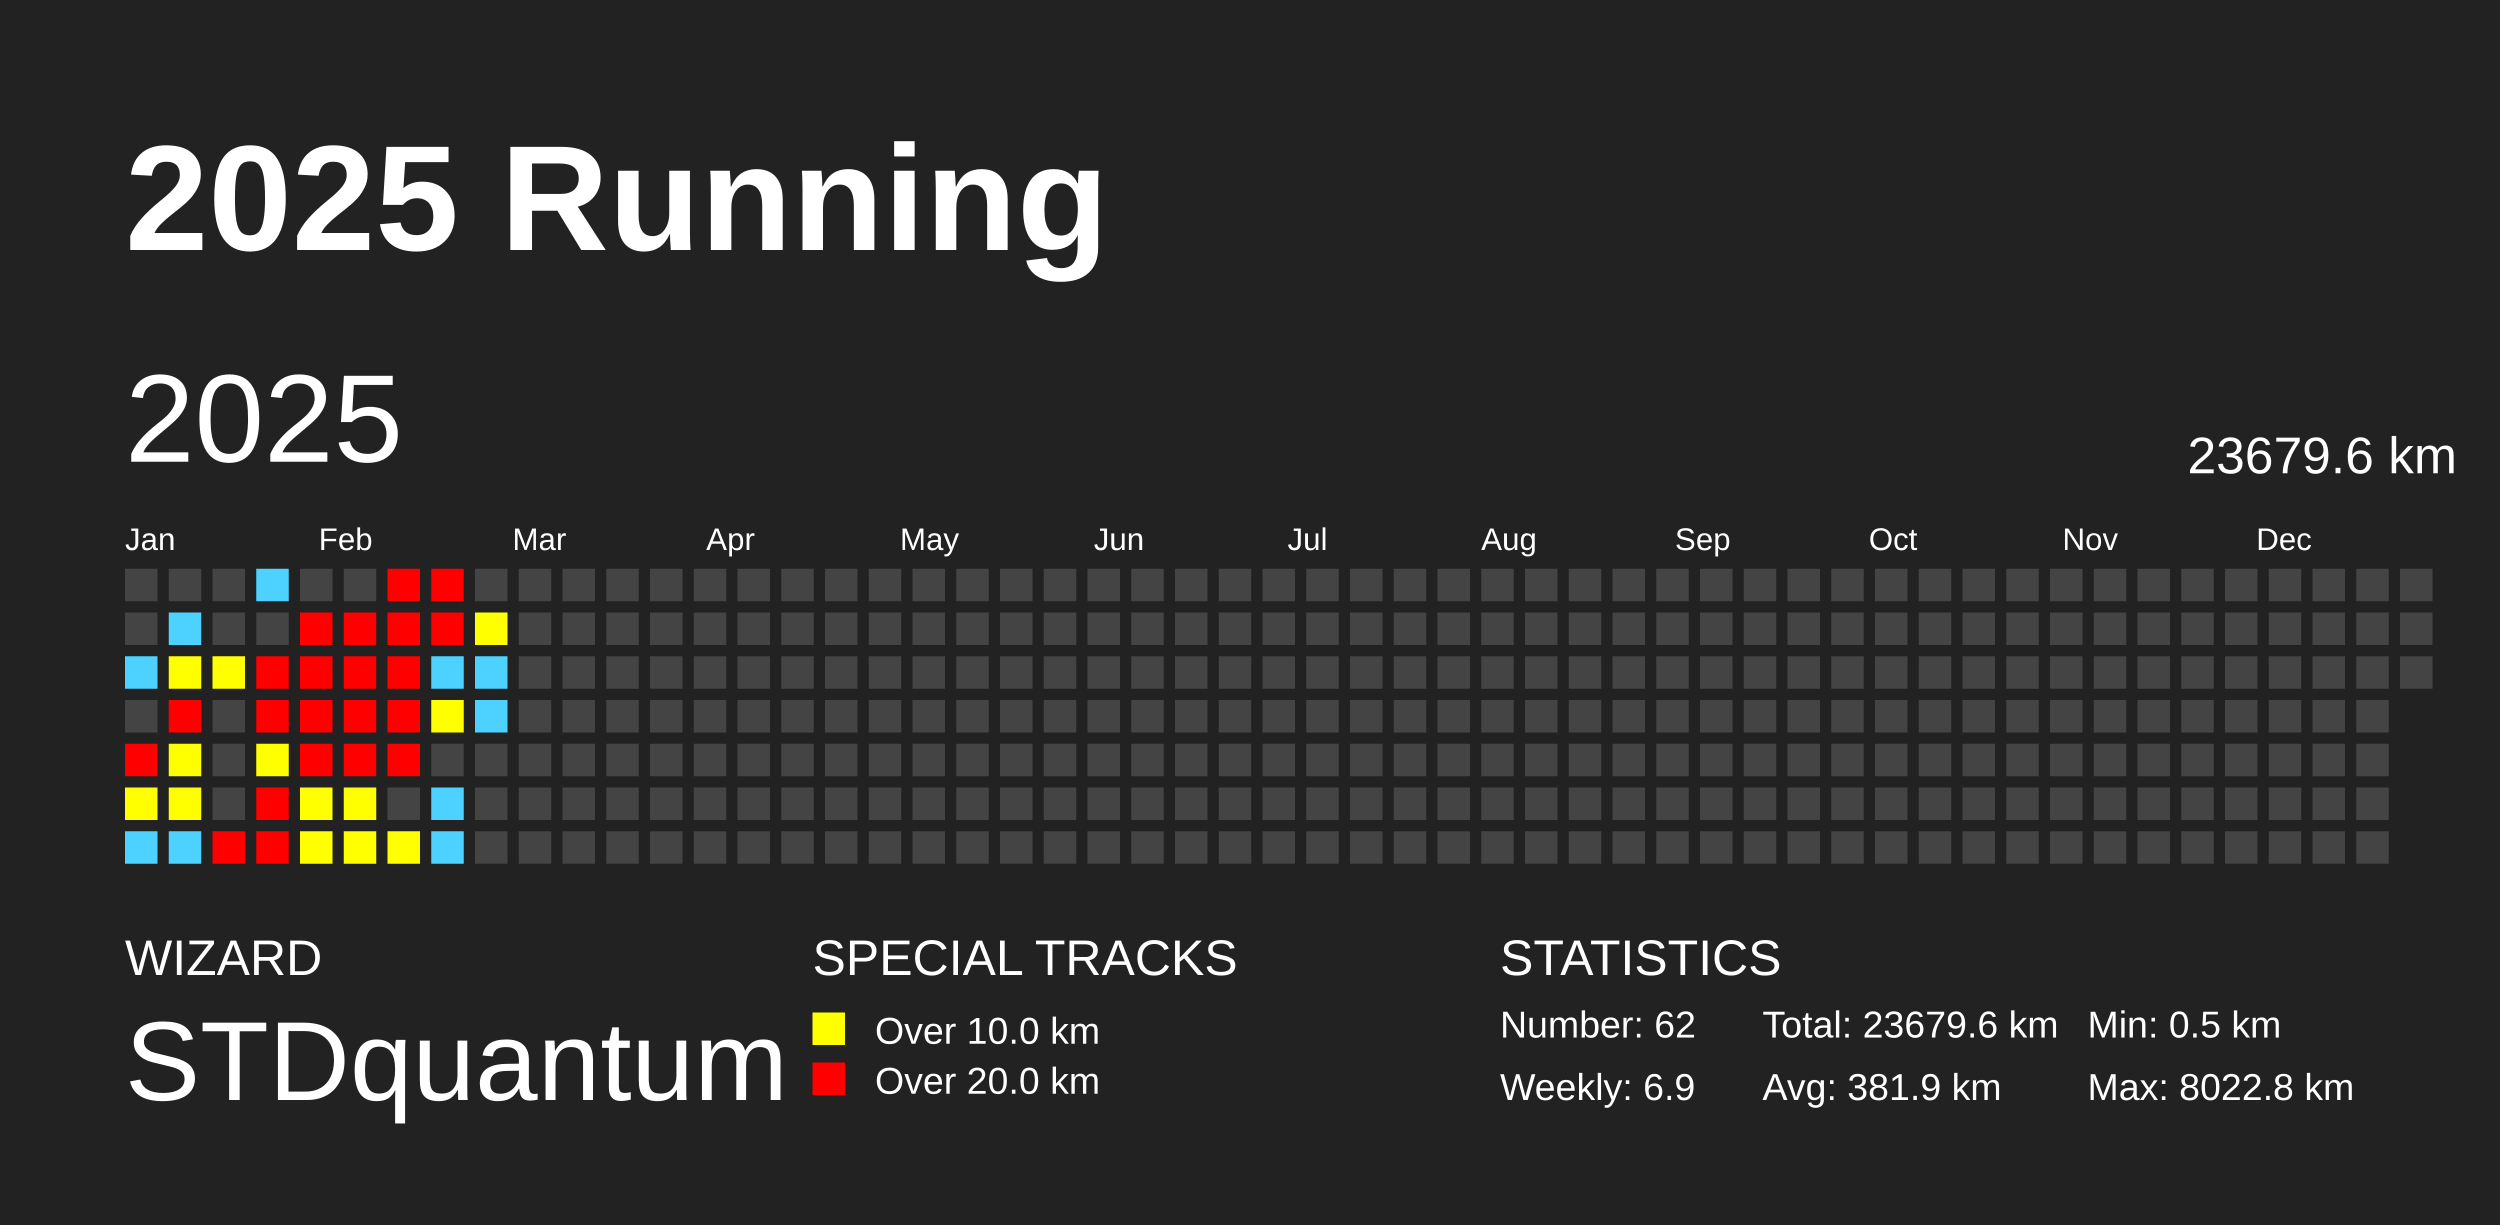
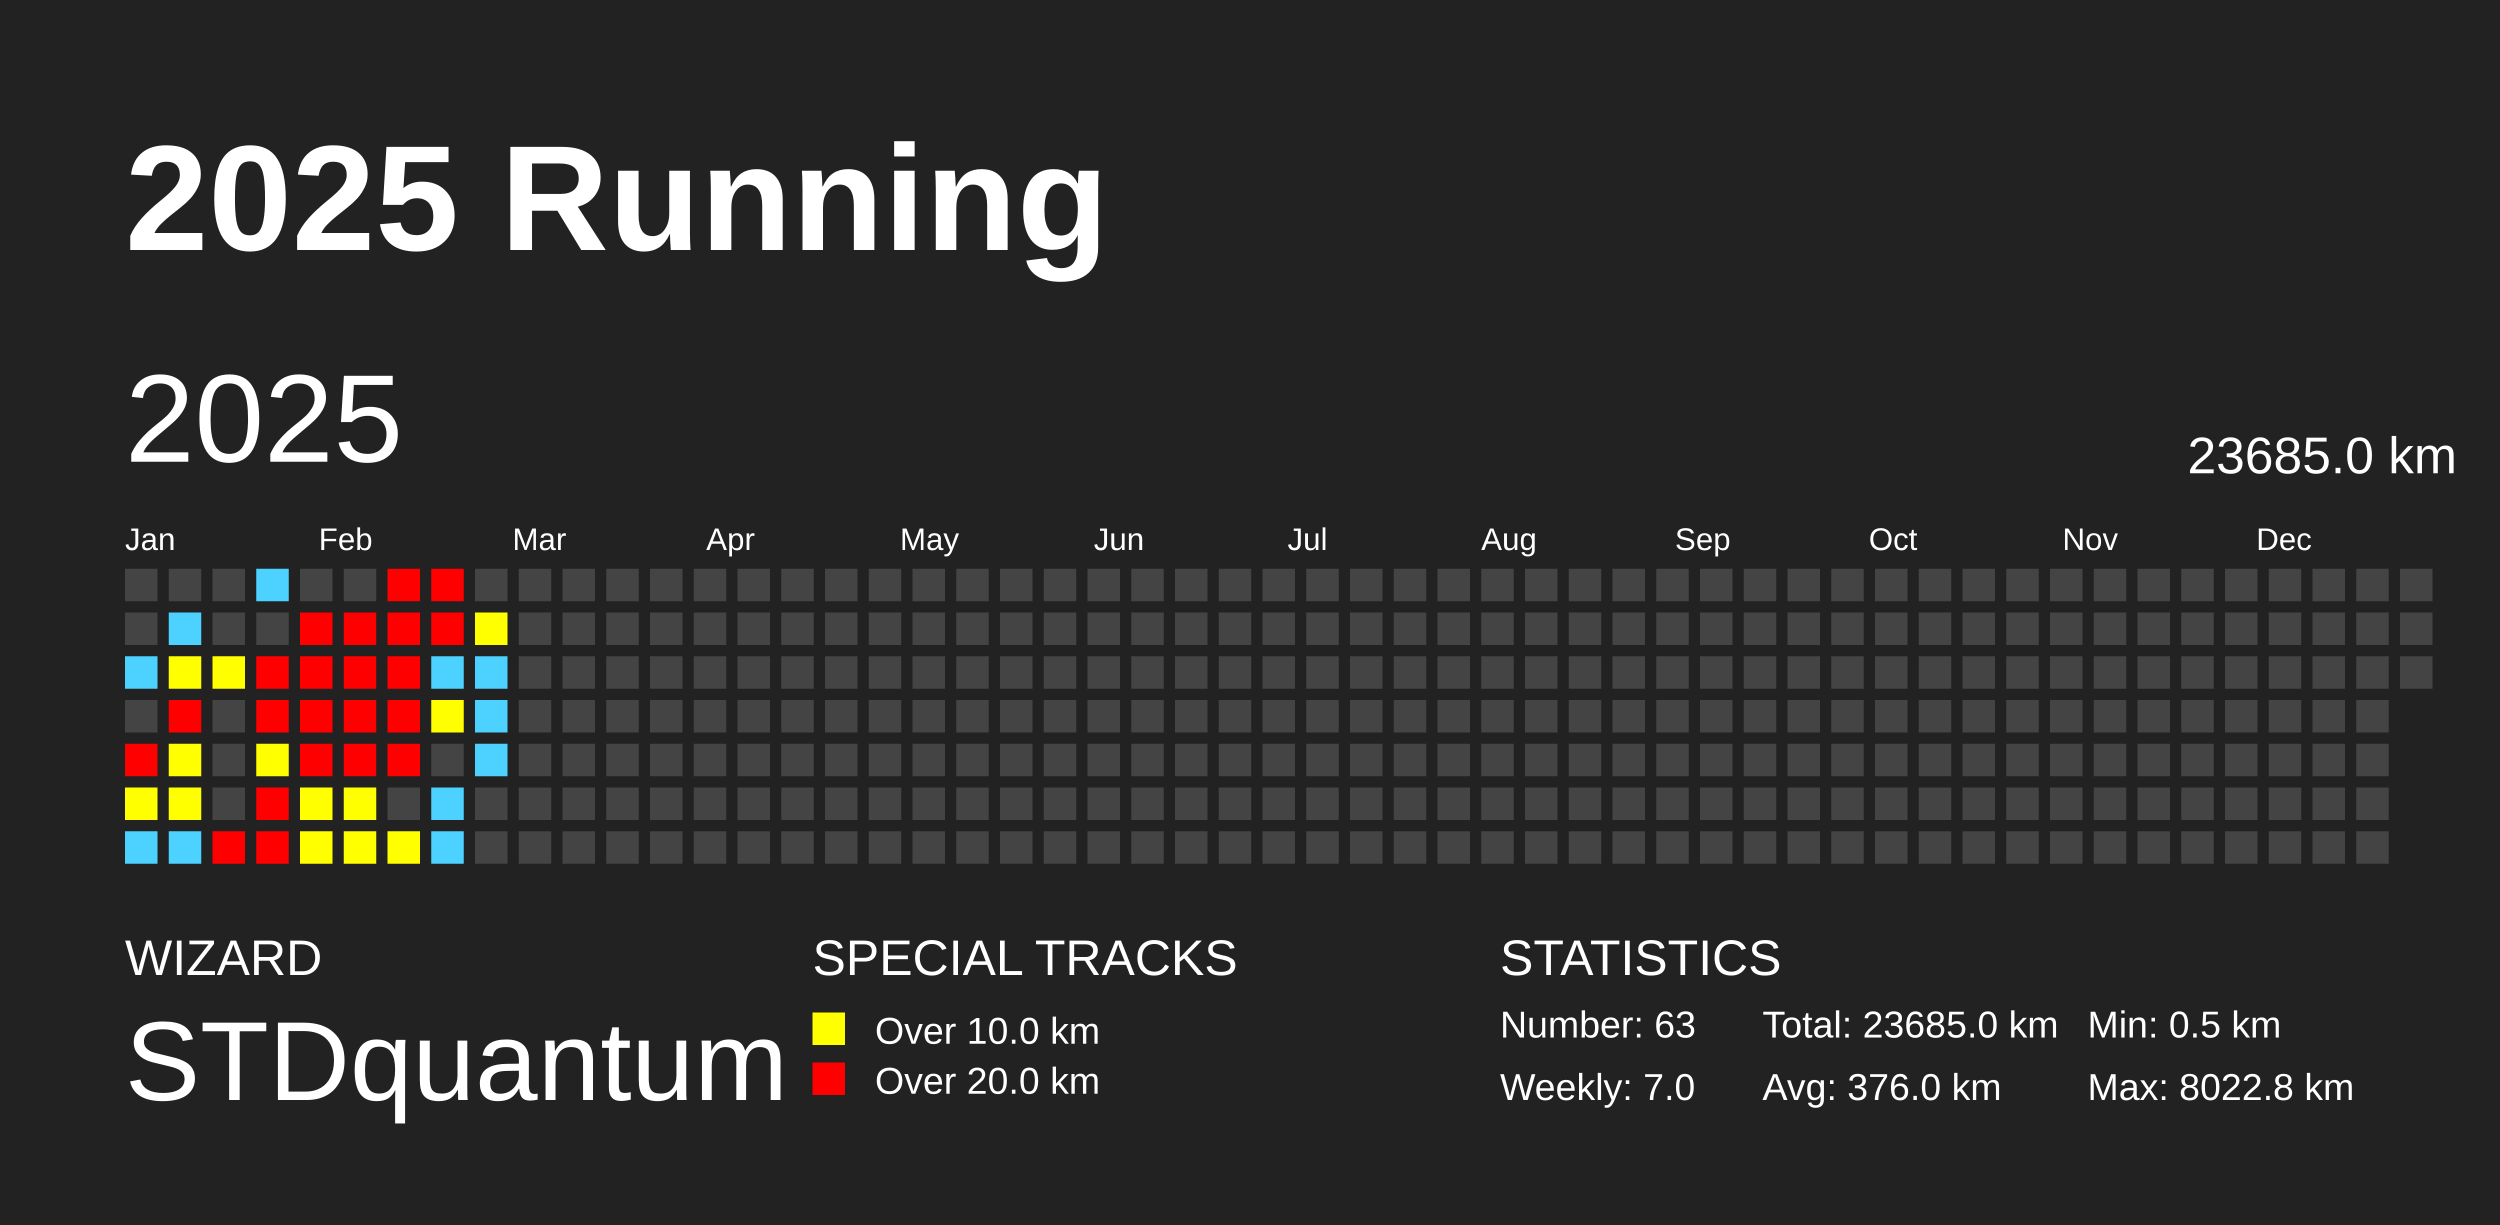
<svg xmlns="http://www.w3.org/2000/svg" baseProfile="full" height="98mm" version="1.1" viewBox="0,0,200,98" width="200mm">
  <defs />
  <rect fill="#222222" height="98" width="200" x="0" y="0" />
  <text fill="#FFFFFF" style="font-size:12px; font-family:Arial; font-weight:bold;" x="10" y="20">2025 Running</text>
  <text fill="#FFFFFF" style="font-size:4px; font-family:Arial" x="10" y="78">WIZARD</text>
  <text fill="#FFFFFF" style="font-size:9px; font-family:Arial" x="10" y="88">STDquantum</text>
  <text fill="#FFFFFF" style="font-size:4px; font-family:Arial" x="65" y="78">SPECIAL TRACKS</text>
  <rect fill="yellow" height="2.6" width="2.6" x="65" y="81" />
  <text fill="#FFFFFF" style="font-size:3px; font-family:Arial" x="70" y="83.5">Over 10.0 km</text>
  <rect fill="red" height="2.6" width="2.6" x="65" y="85" />
  <text fill="#FFFFFF" style="font-size:3px; font-family:Arial" x="70" y="87.5">Over 20.0 km</text>
  <text fill="#FFFFFF" style="font-size:4px; font-family:Arial" x="120" y="78">STATISTICS</text>
-   <text fill="#FFFFFF" style="font-size:3px; font-family:Arial" x="120" y="83">Number: 62</text>
-   <text fill="#FFFFFF" style="font-size:3px; font-family:Arial" x="120" y="88">Weekly: 6.9</text>
-   <text fill="#FFFFFF" style="font-size:3px; font-family:Arial" x="141" y="83">Total: 23679.6 km</text>
-   <text fill="#FFFFFF" style="font-size:3px; font-family:Arial" x="141" y="88">Avg: 381.9 km</text>
+   <text fill="#FFFFFF" style="font-size:3px; font-family:Arial" x="120" y="83">Number: 63</text>
+   <text fill="#FFFFFF" style="font-size:3px; font-family:Arial" x="120" y="88">Weekly: 7.0</text>
+   <text fill="#FFFFFF" style="font-size:3px; font-family:Arial" x="141" y="83">Total: 23685.0 km</text>
+   <text fill="#FFFFFF" style="font-size:3px; font-family:Arial" x="141" y="88">Avg: 376.0 km</text>
  <text fill="#FFFFFF" style="font-size:3px; font-family:Arial" x="167" y="83">Min: 0.5 km</text>
  <text fill="#FFFFFF" style="font-size:3px; font-family:Arial" x="167" y="88">Max: 8022.8 km</text>
  <text dominant-baseline="hanging" fill="#FFFFFF" style="font-size:10.0px; font-family:Arial;" x="10" y="30">2025</text>
-   <text dominant-baseline="hanging" fill="#FFFFFF" style="font-size:4.125px; font-family:Arial;" x="175" y="35">23679.6 km</text>
+   <text dominant-baseline="hanging" fill="#FFFFFF" style="font-size:4.125px; font-family:Arial;" x="175" y="35">23685.0 km</text>
  <text fill="#FFFFFF" style="font-size:2.5px; font-family:Arial" x="10.0" y="44">Jan</text>
  <text fill="#FFFFFF" style="font-size:2.5px; font-family:Arial" x="25.5" y="44">Feb</text>
  <text fill="#FFFFFF" style="font-size:2.5px; font-family:Arial" x="41.0" y="44">Mar</text>
  <text fill="#FFFFFF" style="font-size:2.5px; font-family:Arial" x="56.5" y="44">Apr</text>
  <text fill="#FFFFFF" style="font-size:2.5px; font-family:Arial" x="72.0" y="44">May</text>
  <text fill="#FFFFFF" style="font-size:2.5px; font-family:Arial" x="87.5" y="44">Jun</text>
  <text fill="#FFFFFF" style="font-size:2.5px; font-family:Arial" x="103.0" y="44">Jul</text>
  <text fill="#FFFFFF" style="font-size:2.5px; font-family:Arial" x="118.5" y="44">Aug</text>
  <text fill="#FFFFFF" style="font-size:2.5px; font-family:Arial" x="134.0" y="44">Sep</text>
  <text fill="#FFFFFF" style="font-size:2.5px; font-family:Arial" x="149.5" y="44">Oct</text>
  <text fill="#FFFFFF" style="font-size:2.5px; font-family:Arial" x="165.0" y="44">Nov</text>
  <text fill="#FFFFFF" style="font-size:2.5px; font-family:Arial" x="180.5" y="44">Dec</text>
  <rect fill="#444444" height="2.6" width="2.6" x="10.0" y="45.5" />
  <rect fill="#444444" height="2.6" width="2.6" x="10.0" y="49.0" />
  <rect fill="#4dd2ff" height="2.6" width="2.6" x="10.0" y="52.5" />
  <rect fill="#444444" height="2.6" width="2.6" x="10.0" y="56.0" />
  <rect fill="red" height="2.6" width="2.6" x="10.0" y="59.5" />
  <rect fill="#ffff00" height="2.6" width="2.6" x="10.0" y="63.0" />
  <rect fill="#4dd2ff" height="2.6" width="2.6" x="10.0" y="66.5" />
  <rect fill="#444444" height="2.6" width="2.6" x="13.5" y="45.5" />
  <rect fill="#4dd2ff" height="2.6" width="2.6" x="13.5" y="49.0" />
  <rect fill="#ffff00" height="2.6" width="2.6" x="13.5" y="52.5" />
  <rect fill="red" height="2.6" width="2.6" x="13.5" y="56.0" />
  <rect fill="#ffff00" height="2.6" width="2.6" x="13.5" y="59.5" />
  <rect fill="#ffff00" height="2.6" width="2.6" x="13.5" y="63.0" />
  <rect fill="#4dd2ff" height="2.6" width="2.6" x="13.5" y="66.5" />
  <rect fill="#444444" height="2.6" width="2.6" x="17.0" y="45.5" />
  <rect fill="#444444" height="2.6" width="2.6" x="17.0" y="49.0" />
  <rect fill="#ffff00" height="2.6" width="2.6" x="17.0" y="52.5" />
  <rect fill="#444444" height="2.6" width="2.6" x="17.0" y="56.0" />
  <rect fill="#444444" height="2.6" width="2.6" x="17.0" y="59.5" />
  <rect fill="#444444" height="2.6" width="2.6" x="17.0" y="63.0" />
  <rect fill="red" height="2.6" width="2.6" x="17.0" y="66.5" />
  <rect fill="#4dd2ff" height="2.6" width="2.6" x="20.5" y="45.5" />
  <rect fill="#444444" height="2.6" width="2.6" x="20.5" y="49.0" />
  <rect fill="red" height="2.6" width="2.6" x="20.5" y="52.5" />
  <rect fill="red" height="2.6" width="2.6" x="20.5" y="56.0" />
  <rect fill="#ffff00" height="2.6" width="2.6" x="20.5" y="59.5" />
  <rect fill="red" height="2.6" width="2.6" x="20.5" y="63.0" />
  <rect fill="red" height="2.6" width="2.6" x="20.5" y="66.5" />
  <rect fill="#444444" height="2.6" width="2.6" x="24.0" y="45.5" />
  <rect fill="red" height="2.6" width="2.6" x="24.0" y="49.0" />
  <rect fill="red" height="2.6" width="2.6" x="24.0" y="52.5" />
  <rect fill="red" height="2.6" width="2.6" x="24.0" y="56.0" />
  <rect fill="red" height="2.6" width="2.6" x="24.0" y="59.5" />
  <rect fill="#ffff00" height="2.6" width="2.6" x="24.0" y="63.0" />
  <rect fill="#ffff00" height="2.6" width="2.6" x="24.0" y="66.5" />
  <rect fill="#444444" height="2.6" width="2.6" x="27.5" y="45.5" />
  <rect fill="red" height="2.6" width="2.6" x="27.5" y="49.0" />
  <rect fill="red" height="2.6" width="2.6" x="27.5" y="52.5" />
  <rect fill="red" height="2.6" width="2.6" x="27.5" y="56.0" />
  <rect fill="red" height="2.6" width="2.6" x="27.5" y="59.5" />
  <rect fill="#ffff00" height="2.6" width="2.6" x="27.5" y="63.0" />
  <rect fill="#ffff00" height="2.6" width="2.6" x="27.5" y="66.5" />
  <rect fill="red" height="2.6" width="2.6" x="31.0" y="45.5" />
  <rect fill="red" height="2.6" width="2.6" x="31.0" y="49.0" />
  <rect fill="red" height="2.6" width="2.6" x="31.0" y="52.5" />
  <rect fill="red" height="2.6" width="2.6" x="31.0" y="56.0" />
  <rect fill="red" height="2.6" width="2.6" x="31.0" y="59.5" />
  <rect fill="#444444" height="2.6" width="2.6" x="31.0" y="63.0" />
  <rect fill="#ffff00" height="2.6" width="2.6" x="31.0" y="66.5" />
  <rect fill="red" height="2.6" width="2.6" x="34.5" y="45.5" />
  <rect fill="red" height="2.6" width="2.6" x="34.5" y="49.0" />
  <rect fill="#4dd2ff" height="2.6" width="2.6" x="34.5" y="52.5" />
  <rect fill="#ffff00" height="2.6" width="2.6" x="34.5" y="56.0" />
  <rect fill="#444444" height="2.6" width="2.6" x="34.5" y="59.5" />
  <rect fill="#4dd2ff" height="2.6" width="2.6" x="34.5" y="63.0" />
  <rect fill="#4dd2ff" height="2.6" width="2.6" x="34.5" y="66.5" />
  <rect fill="#444444" height="2.6" width="2.6" x="38.0" y="45.5" />
  <rect fill="#ffff00" height="2.6" width="2.6" x="38.0" y="49.0" />
  <rect fill="#4dd2ff" height="2.6" width="2.6" x="38.0" y="52.5" />
  <rect fill="#4dd2ff" height="2.6" width="2.6" x="38.0" y="56.0" />
-   <rect fill="#444444" height="2.6" width="2.6" x="38.0" y="59.5" />
+   <rect fill="#4dd2ff" height="2.6" width="2.6" x="38.0" y="59.5" />
  <rect fill="#444444" height="2.6" width="2.6" x="38.0" y="63.0" />
  <rect fill="#444444" height="2.6" width="2.6" x="38.0" y="66.5" />
  <rect fill="#444444" height="2.6" width="2.6" x="41.5" y="45.5" />
  <rect fill="#444444" height="2.6" width="2.6" x="41.5" y="49.0" />
  <rect fill="#444444" height="2.6" width="2.6" x="41.5" y="52.5" />
  <rect fill="#444444" height="2.6" width="2.6" x="41.5" y="56.0" />
  <rect fill="#444444" height="2.6" width="2.6" x="41.5" y="59.5" />
  <rect fill="#444444" height="2.6" width="2.6" x="41.5" y="63.0" />
  <rect fill="#444444" height="2.6" width="2.6" x="41.5" y="66.5" />
  <rect fill="#444444" height="2.6" width="2.6" x="45.0" y="45.5" />
  <rect fill="#444444" height="2.6" width="2.6" x="45.0" y="49.0" />
  <rect fill="#444444" height="2.6" width="2.6" x="45.0" y="52.5" />
  <rect fill="#444444" height="2.6" width="2.6" x="45.0" y="56.0" />
  <rect fill="#444444" height="2.6" width="2.6" x="45.0" y="59.5" />
  <rect fill="#444444" height="2.6" width="2.6" x="45.0" y="63.0" />
  <rect fill="#444444" height="2.6" width="2.6" x="45.0" y="66.5" />
  <rect fill="#444444" height="2.6" width="2.6" x="48.5" y="45.5" />
  <rect fill="#444444" height="2.6" width="2.6" x="48.5" y="49.0" />
  <rect fill="#444444" height="2.6" width="2.6" x="48.5" y="52.5" />
  <rect fill="#444444" height="2.6" width="2.6" x="48.5" y="56.0" />
  <rect fill="#444444" height="2.6" width="2.6" x="48.5" y="59.5" />
  <rect fill="#444444" height="2.6" width="2.6" x="48.5" y="63.0" />
  <rect fill="#444444" height="2.6" width="2.6" x="48.5" y="66.5" />
  <rect fill="#444444" height="2.6" width="2.6" x="52.0" y="45.5" />
  <rect fill="#444444" height="2.6" width="2.6" x="52.0" y="49.0" />
  <rect fill="#444444" height="2.6" width="2.6" x="52.0" y="52.5" />
  <rect fill="#444444" height="2.6" width="2.6" x="52.0" y="56.0" />
  <rect fill="#444444" height="2.6" width="2.6" x="52.0" y="59.5" />
  <rect fill="#444444" height="2.6" width="2.6" x="52.0" y="63.0" />
  <rect fill="#444444" height="2.6" width="2.6" x="52.0" y="66.5" />
  <rect fill="#444444" height="2.6" width="2.6" x="55.5" y="45.5" />
  <rect fill="#444444" height="2.6" width="2.6" x="55.5" y="49.0" />
  <rect fill="#444444" height="2.6" width="2.6" x="55.5" y="52.5" />
  <rect fill="#444444" height="2.6" width="2.6" x="55.5" y="56.0" />
  <rect fill="#444444" height="2.6" width="2.6" x="55.5" y="59.5" />
  <rect fill="#444444" height="2.6" width="2.6" x="55.5" y="63.0" />
  <rect fill="#444444" height="2.6" width="2.6" x="55.5" y="66.5" />
  <rect fill="#444444" height="2.6" width="2.6" x="59.0" y="45.5" />
  <rect fill="#444444" height="2.6" width="2.6" x="59.0" y="49.0" />
  <rect fill="#444444" height="2.6" width="2.6" x="59.0" y="52.5" />
  <rect fill="#444444" height="2.6" width="2.6" x="59.0" y="56.0" />
  <rect fill="#444444" height="2.6" width="2.6" x="59.0" y="59.5" />
  <rect fill="#444444" height="2.6" width="2.6" x="59.0" y="63.0" />
  <rect fill="#444444" height="2.6" width="2.6" x="59.0" y="66.5" />
  <rect fill="#444444" height="2.6" width="2.6" x="62.5" y="45.5" />
  <rect fill="#444444" height="2.6" width="2.6" x="62.5" y="49.0" />
  <rect fill="#444444" height="2.6" width="2.6" x="62.5" y="52.5" />
  <rect fill="#444444" height="2.6" width="2.6" x="62.5" y="56.0" />
  <rect fill="#444444" height="2.6" width="2.6" x="62.5" y="59.5" />
  <rect fill="#444444" height="2.6" width="2.6" x="62.5" y="63.0" />
  <rect fill="#444444" height="2.6" width="2.6" x="62.5" y="66.5" />
  <rect fill="#444444" height="2.6" width="2.6" x="66.0" y="45.5" />
  <rect fill="#444444" height="2.6" width="2.6" x="66.0" y="49.0" />
  <rect fill="#444444" height="2.6" width="2.6" x="66.0" y="52.5" />
  <rect fill="#444444" height="2.6" width="2.6" x="66.0" y="56.0" />
  <rect fill="#444444" height="2.6" width="2.6" x="66.0" y="59.5" />
  <rect fill="#444444" height="2.6" width="2.6" x="66.0" y="63.0" />
  <rect fill="#444444" height="2.6" width="2.6" x="66.0" y="66.5" />
  <rect fill="#444444" height="2.6" width="2.6" x="69.5" y="45.5" />
  <rect fill="#444444" height="2.6" width="2.6" x="69.5" y="49.0" />
  <rect fill="#444444" height="2.6" width="2.6" x="69.5" y="52.5" />
  <rect fill="#444444" height="2.6" width="2.6" x="69.5" y="56.0" />
  <rect fill="#444444" height="2.6" width="2.6" x="69.5" y="59.5" />
  <rect fill="#444444" height="2.6" width="2.6" x="69.5" y="63.0" />
  <rect fill="#444444" height="2.6" width="2.6" x="69.5" y="66.5" />
  <rect fill="#444444" height="2.6" width="2.6" x="73.0" y="45.5" />
  <rect fill="#444444" height="2.6" width="2.6" x="73.0" y="49.0" />
  <rect fill="#444444" height="2.6" width="2.6" x="73.0" y="52.5" />
  <rect fill="#444444" height="2.6" width="2.6" x="73.0" y="56.0" />
  <rect fill="#444444" height="2.6" width="2.6" x="73.0" y="59.5" />
  <rect fill="#444444" height="2.6" width="2.6" x="73.0" y="63.0" />
  <rect fill="#444444" height="2.6" width="2.6" x="73.0" y="66.5" />
  <rect fill="#444444" height="2.6" width="2.6" x="76.5" y="45.5" />
  <rect fill="#444444" height="2.6" width="2.6" x="76.5" y="49.0" />
  <rect fill="#444444" height="2.6" width="2.6" x="76.5" y="52.5" />
  <rect fill="#444444" height="2.6" width="2.6" x="76.5" y="56.0" />
  <rect fill="#444444" height="2.6" width="2.6" x="76.5" y="59.5" />
  <rect fill="#444444" height="2.6" width="2.6" x="76.5" y="63.0" />
  <rect fill="#444444" height="2.6" width="2.6" x="76.5" y="66.5" />
  <rect fill="#444444" height="2.6" width="2.6" x="80.0" y="45.5" />
  <rect fill="#444444" height="2.6" width="2.6" x="80.0" y="49.0" />
  <rect fill="#444444" height="2.6" width="2.6" x="80.0" y="52.5" />
  <rect fill="#444444" height="2.6" width="2.6" x="80.0" y="56.0" />
  <rect fill="#444444" height="2.6" width="2.6" x="80.0" y="59.5" />
  <rect fill="#444444" height="2.6" width="2.6" x="80.0" y="63.0" />
  <rect fill="#444444" height="2.6" width="2.6" x="80.0" y="66.5" />
  <rect fill="#444444" height="2.6" width="2.6" x="83.5" y="45.5" />
  <rect fill="#444444" height="2.6" width="2.6" x="83.5" y="49.0" />
  <rect fill="#444444" height="2.6" width="2.6" x="83.5" y="52.5" />
  <rect fill="#444444" height="2.6" width="2.6" x="83.5" y="56.0" />
  <rect fill="#444444" height="2.6" width="2.6" x="83.5" y="59.5" />
  <rect fill="#444444" height="2.6" width="2.6" x="83.5" y="63.0" />
  <rect fill="#444444" height="2.6" width="2.6" x="83.5" y="66.5" />
  <rect fill="#444444" height="2.6" width="2.6" x="87.0" y="45.5" />
  <rect fill="#444444" height="2.6" width="2.6" x="87.0" y="49.0" />
  <rect fill="#444444" height="2.6" width="2.6" x="87.0" y="52.5" />
  <rect fill="#444444" height="2.6" width="2.6" x="87.0" y="56.0" />
  <rect fill="#444444" height="2.6" width="2.6" x="87.0" y="59.5" />
  <rect fill="#444444" height="2.6" width="2.6" x="87.0" y="63.0" />
  <rect fill="#444444" height="2.6" width="2.6" x="87.0" y="66.5" />
  <rect fill="#444444" height="2.6" width="2.6" x="90.5" y="45.5" />
  <rect fill="#444444" height="2.6" width="2.6" x="90.5" y="49.0" />
  <rect fill="#444444" height="2.6" width="2.6" x="90.5" y="52.5" />
  <rect fill="#444444" height="2.6" width="2.6" x="90.5" y="56.0" />
  <rect fill="#444444" height="2.6" width="2.6" x="90.5" y="59.5" />
  <rect fill="#444444" height="2.6" width="2.6" x="90.5" y="63.0" />
  <rect fill="#444444" height="2.6" width="2.6" x="90.5" y="66.5" />
  <rect fill="#444444" height="2.6" width="2.6" x="94.0" y="45.5" />
  <rect fill="#444444" height="2.6" width="2.6" x="94.0" y="49.0" />
  <rect fill="#444444" height="2.6" width="2.6" x="94.0" y="52.5" />
  <rect fill="#444444" height="2.6" width="2.6" x="94.0" y="56.0" />
  <rect fill="#444444" height="2.6" width="2.6" x="94.0" y="59.5" />
  <rect fill="#444444" height="2.6" width="2.6" x="94.0" y="63.0" />
  <rect fill="#444444" height="2.6" width="2.6" x="94.0" y="66.5" />
  <rect fill="#444444" height="2.6" width="2.6" x="97.5" y="45.5" />
  <rect fill="#444444" height="2.6" width="2.6" x="97.5" y="49.0" />
  <rect fill="#444444" height="2.6" width="2.6" x="97.5" y="52.5" />
  <rect fill="#444444" height="2.6" width="2.6" x="97.5" y="56.0" />
  <rect fill="#444444" height="2.6" width="2.6" x="97.5" y="59.5" />
  <rect fill="#444444" height="2.6" width="2.6" x="97.5" y="63.0" />
  <rect fill="#444444" height="2.6" width="2.6" x="97.5" y="66.5" />
  <rect fill="#444444" height="2.6" width="2.6" x="101.0" y="45.5" />
  <rect fill="#444444" height="2.6" width="2.6" x="101.0" y="49.0" />
  <rect fill="#444444" height="2.6" width="2.6" x="101.0" y="52.5" />
  <rect fill="#444444" height="2.6" width="2.6" x="101.0" y="56.0" />
  <rect fill="#444444" height="2.6" width="2.6" x="101.0" y="59.5" />
  <rect fill="#444444" height="2.6" width="2.6" x="101.0" y="63.0" />
  <rect fill="#444444" height="2.6" width="2.6" x="101.0" y="66.5" />
  <rect fill="#444444" height="2.6" width="2.6" x="104.5" y="45.5" />
  <rect fill="#444444" height="2.6" width="2.6" x="104.5" y="49.0" />
  <rect fill="#444444" height="2.6" width="2.6" x="104.5" y="52.5" />
  <rect fill="#444444" height="2.6" width="2.6" x="104.5" y="56.0" />
  <rect fill="#444444" height="2.6" width="2.6" x="104.5" y="59.5" />
  <rect fill="#444444" height="2.6" width="2.6" x="104.5" y="63.0" />
  <rect fill="#444444" height="2.6" width="2.6" x="104.5" y="66.5" />
  <rect fill="#444444" height="2.6" width="2.6" x="108.0" y="45.5" />
  <rect fill="#444444" height="2.6" width="2.6" x="108.0" y="49.0" />
  <rect fill="#444444" height="2.6" width="2.6" x="108.0" y="52.5" />
  <rect fill="#444444" height="2.6" width="2.6" x="108.0" y="56.0" />
  <rect fill="#444444" height="2.6" width="2.6" x="108.0" y="59.5" />
  <rect fill="#444444" height="2.6" width="2.6" x="108.0" y="63.0" />
  <rect fill="#444444" height="2.6" width="2.6" x="108.0" y="66.5" />
  <rect fill="#444444" height="2.6" width="2.6" x="111.5" y="45.5" />
  <rect fill="#444444" height="2.6" width="2.6" x="111.5" y="49.0" />
  <rect fill="#444444" height="2.6" width="2.6" x="111.5" y="52.5" />
  <rect fill="#444444" height="2.6" width="2.6" x="111.5" y="56.0" />
  <rect fill="#444444" height="2.6" width="2.6" x="111.5" y="59.5" />
  <rect fill="#444444" height="2.6" width="2.6" x="111.5" y="63.0" />
  <rect fill="#444444" height="2.6" width="2.6" x="111.5" y="66.5" />
  <rect fill="#444444" height="2.6" width="2.6" x="115.0" y="45.5" />
  <rect fill="#444444" height="2.6" width="2.6" x="115.0" y="49.0" />
  <rect fill="#444444" height="2.6" width="2.6" x="115.0" y="52.5" />
  <rect fill="#444444" height="2.6" width="2.6" x="115.0" y="56.0" />
  <rect fill="#444444" height="2.6" width="2.6" x="115.0" y="59.5" />
  <rect fill="#444444" height="2.6" width="2.6" x="115.0" y="63.0" />
  <rect fill="#444444" height="2.6" width="2.6" x="115.0" y="66.5" />
  <rect fill="#444444" height="2.6" width="2.6" x="118.5" y="45.5" />
  <rect fill="#444444" height="2.6" width="2.6" x="118.5" y="49.0" />
  <rect fill="#444444" height="2.6" width="2.6" x="118.5" y="52.5" />
  <rect fill="#444444" height="2.6" width="2.6" x="118.5" y="56.0" />
  <rect fill="#444444" height="2.6" width="2.6" x="118.5" y="59.5" />
  <rect fill="#444444" height="2.6" width="2.6" x="118.5" y="63.0" />
  <rect fill="#444444" height="2.6" width="2.6" x="118.5" y="66.5" />
  <rect fill="#444444" height="2.6" width="2.6" x="122.0" y="45.5" />
  <rect fill="#444444" height="2.6" width="2.6" x="122.0" y="49.0" />
  <rect fill="#444444" height="2.6" width="2.6" x="122.0" y="52.5" />
  <rect fill="#444444" height="2.6" width="2.6" x="122.0" y="56.0" />
  <rect fill="#444444" height="2.6" width="2.6" x="122.0" y="59.5" />
  <rect fill="#444444" height="2.6" width="2.6" x="122.0" y="63.0" />
  <rect fill="#444444" height="2.6" width="2.6" x="122.0" y="66.5" />
  <rect fill="#444444" height="2.6" width="2.6" x="125.5" y="45.5" />
  <rect fill="#444444" height="2.6" width="2.6" x="125.5" y="49.0" />
  <rect fill="#444444" height="2.6" width="2.6" x="125.5" y="52.5" />
  <rect fill="#444444" height="2.6" width="2.6" x="125.5" y="56.0" />
  <rect fill="#444444" height="2.6" width="2.6" x="125.5" y="59.5" />
  <rect fill="#444444" height="2.6" width="2.6" x="125.5" y="63.0" />
  <rect fill="#444444" height="2.6" width="2.6" x="125.5" y="66.5" />
  <rect fill="#444444" height="2.6" width="2.6" x="129.0" y="45.5" />
  <rect fill="#444444" height="2.6" width="2.6" x="129.0" y="49.0" />
  <rect fill="#444444" height="2.6" width="2.6" x="129.0" y="52.5" />
  <rect fill="#444444" height="2.6" width="2.6" x="129.0" y="56.0" />
  <rect fill="#444444" height="2.6" width="2.6" x="129.0" y="59.5" />
  <rect fill="#444444" height="2.6" width="2.6" x="129.0" y="63.0" />
  <rect fill="#444444" height="2.6" width="2.6" x="129.0" y="66.5" />
  <rect fill="#444444" height="2.6" width="2.6" x="132.5" y="45.5" />
  <rect fill="#444444" height="2.6" width="2.6" x="132.5" y="49.0" />
  <rect fill="#444444" height="2.6" width="2.6" x="132.5" y="52.5" />
  <rect fill="#444444" height="2.6" width="2.6" x="132.5" y="56.0" />
  <rect fill="#444444" height="2.6" width="2.6" x="132.5" y="59.5" />
  <rect fill="#444444" height="2.6" width="2.6" x="132.5" y="63.0" />
  <rect fill="#444444" height="2.6" width="2.6" x="132.5" y="66.5" />
  <rect fill="#444444" height="2.6" width="2.6" x="136.0" y="45.5" />
  <rect fill="#444444" height="2.6" width="2.6" x="136.0" y="49.0" />
  <rect fill="#444444" height="2.6" width="2.6" x="136.0" y="52.5" />
  <rect fill="#444444" height="2.6" width="2.6" x="136.0" y="56.0" />
  <rect fill="#444444" height="2.6" width="2.6" x="136.0" y="59.5" />
  <rect fill="#444444" height="2.6" width="2.6" x="136.0" y="63.0" />
  <rect fill="#444444" height="2.6" width="2.6" x="136.0" y="66.5" />
  <rect fill="#444444" height="2.6" width="2.6" x="139.5" y="45.5" />
  <rect fill="#444444" height="2.6" width="2.6" x="139.5" y="49.0" />
  <rect fill="#444444" height="2.6" width="2.6" x="139.5" y="52.5" />
  <rect fill="#444444" height="2.6" width="2.6" x="139.5" y="56.0" />
  <rect fill="#444444" height="2.6" width="2.6" x="139.5" y="59.5" />
  <rect fill="#444444" height="2.6" width="2.6" x="139.5" y="63.0" />
  <rect fill="#444444" height="2.6" width="2.6" x="139.5" y="66.5" />
  <rect fill="#444444" height="2.6" width="2.6" x="143.0" y="45.5" />
  <rect fill="#444444" height="2.6" width="2.6" x="143.0" y="49.0" />
  <rect fill="#444444" height="2.6" width="2.6" x="143.0" y="52.5" />
  <rect fill="#444444" height="2.6" width="2.6" x="143.0" y="56.0" />
  <rect fill="#444444" height="2.6" width="2.6" x="143.0" y="59.5" />
  <rect fill="#444444" height="2.6" width="2.6" x="143.0" y="63.0" />
  <rect fill="#444444" height="2.6" width="2.6" x="143.0" y="66.5" />
  <rect fill="#444444" height="2.6" width="2.6" x="146.5" y="45.5" />
  <rect fill="#444444" height="2.6" width="2.6" x="146.5" y="49.0" />
  <rect fill="#444444" height="2.6" width="2.6" x="146.5" y="52.5" />
  <rect fill="#444444" height="2.6" width="2.6" x="146.5" y="56.0" />
  <rect fill="#444444" height="2.6" width="2.6" x="146.5" y="59.5" />
  <rect fill="#444444" height="2.6" width="2.6" x="146.5" y="63.0" />
  <rect fill="#444444" height="2.6" width="2.6" x="146.5" y="66.5" />
  <rect fill="#444444" height="2.6" width="2.6" x="150.0" y="45.5" />
  <rect fill="#444444" height="2.6" width="2.6" x="150.0" y="49.0" />
  <rect fill="#444444" height="2.6" width="2.6" x="150.0" y="52.5" />
  <rect fill="#444444" height="2.6" width="2.6" x="150.0" y="56.0" />
  <rect fill="#444444" height="2.6" width="2.6" x="150.0" y="59.5" />
  <rect fill="#444444" height="2.6" width="2.6" x="150.0" y="63.0" />
  <rect fill="#444444" height="2.6" width="2.6" x="150.0" y="66.5" />
  <rect fill="#444444" height="2.6" width="2.6" x="153.5" y="45.5" />
  <rect fill="#444444" height="2.6" width="2.6" x="153.5" y="49.0" />
  <rect fill="#444444" height="2.6" width="2.6" x="153.5" y="52.5" />
  <rect fill="#444444" height="2.6" width="2.6" x="153.5" y="56.0" />
  <rect fill="#444444" height="2.6" width="2.6" x="153.5" y="59.5" />
  <rect fill="#444444" height="2.6" width="2.6" x="153.5" y="63.0" />
  <rect fill="#444444" height="2.6" width="2.6" x="153.5" y="66.5" />
  <rect fill="#444444" height="2.6" width="2.6" x="157.0" y="45.5" />
  <rect fill="#444444" height="2.6" width="2.6" x="157.0" y="49.0" />
  <rect fill="#444444" height="2.6" width="2.6" x="157.0" y="52.5" />
  <rect fill="#444444" height="2.6" width="2.6" x="157.0" y="56.0" />
  <rect fill="#444444" height="2.6" width="2.6" x="157.0" y="59.5" />
  <rect fill="#444444" height="2.6" width="2.6" x="157.0" y="63.0" />
  <rect fill="#444444" height="2.6" width="2.6" x="157.0" y="66.5" />
  <rect fill="#444444" height="2.6" width="2.6" x="160.5" y="45.5" />
  <rect fill="#444444" height="2.6" width="2.6" x="160.5" y="49.0" />
  <rect fill="#444444" height="2.6" width="2.6" x="160.5" y="52.5" />
  <rect fill="#444444" height="2.6" width="2.6" x="160.5" y="56.0" />
  <rect fill="#444444" height="2.6" width="2.6" x="160.5" y="59.5" />
  <rect fill="#444444" height="2.6" width="2.6" x="160.5" y="63.0" />
  <rect fill="#444444" height="2.6" width="2.6" x="160.5" y="66.5" />
  <rect fill="#444444" height="2.6" width="2.6" x="164.0" y="45.5" />
  <rect fill="#444444" height="2.6" width="2.6" x="164.0" y="49.0" />
  <rect fill="#444444" height="2.6" width="2.6" x="164.0" y="52.5" />
  <rect fill="#444444" height="2.6" width="2.6" x="164.0" y="56.0" />
  <rect fill="#444444" height="2.6" width="2.6" x="164.0" y="59.5" />
  <rect fill="#444444" height="2.6" width="2.6" x="164.0" y="63.0" />
  <rect fill="#444444" height="2.6" width="2.6" x="164.0" y="66.5" />
  <rect fill="#444444" height="2.6" width="2.6" x="167.5" y="45.5" />
  <rect fill="#444444" height="2.6" width="2.6" x="167.5" y="49.0" />
  <rect fill="#444444" height="2.6" width="2.6" x="167.5" y="52.5" />
  <rect fill="#444444" height="2.6" width="2.6" x="167.5" y="56.0" />
  <rect fill="#444444" height="2.6" width="2.6" x="167.5" y="59.5" />
  <rect fill="#444444" height="2.6" width="2.6" x="167.5" y="63.0" />
  <rect fill="#444444" height="2.6" width="2.6" x="167.5" y="66.5" />
  <rect fill="#444444" height="2.6" width="2.6" x="171.0" y="45.5" />
  <rect fill="#444444" height="2.6" width="2.6" x="171.0" y="49.0" />
  <rect fill="#444444" height="2.6" width="2.6" x="171.0" y="52.5" />
  <rect fill="#444444" height="2.6" width="2.6" x="171.0" y="56.0" />
  <rect fill="#444444" height="2.6" width="2.6" x="171.0" y="59.5" />
  <rect fill="#444444" height="2.6" width="2.6" x="171.0" y="63.0" />
  <rect fill="#444444" height="2.6" width="2.6" x="171.0" y="66.5" />
  <rect fill="#444444" height="2.6" width="2.6" x="174.5" y="45.5" />
  <rect fill="#444444" height="2.6" width="2.6" x="174.5" y="49.0" />
  <rect fill="#444444" height="2.6" width="2.6" x="174.5" y="52.5" />
  <rect fill="#444444" height="2.6" width="2.6" x="174.5" y="56.0" />
  <rect fill="#444444" height="2.6" width="2.6" x="174.5" y="59.5" />
  <rect fill="#444444" height="2.6" width="2.6" x="174.5" y="63.0" />
  <rect fill="#444444" height="2.6" width="2.6" x="174.5" y="66.5" />
  <rect fill="#444444" height="2.6" width="2.6" x="178.0" y="45.5" />
  <rect fill="#444444" height="2.6" width="2.6" x="178.0" y="49.0" />
  <rect fill="#444444" height="2.6" width="2.6" x="178.0" y="52.5" />
  <rect fill="#444444" height="2.6" width="2.6" x="178.0" y="56.0" />
  <rect fill="#444444" height="2.6" width="2.6" x="178.0" y="59.5" />
  <rect fill="#444444" height="2.6" width="2.6" x="178.0" y="63.0" />
  <rect fill="#444444" height="2.6" width="2.6" x="178.0" y="66.5" />
  <rect fill="#444444" height="2.6" width="2.6" x="181.5" y="45.5" />
  <rect fill="#444444" height="2.6" width="2.6" x="181.5" y="49.0" />
  <rect fill="#444444" height="2.6" width="2.6" x="181.5" y="52.5" />
  <rect fill="#444444" height="2.6" width="2.6" x="181.5" y="56.0" />
  <rect fill="#444444" height="2.6" width="2.6" x="181.5" y="59.5" />
  <rect fill="#444444" height="2.6" width="2.6" x="181.5" y="63.0" />
  <rect fill="#444444" height="2.6" width="2.6" x="181.5" y="66.5" />
  <rect fill="#444444" height="2.6" width="2.6" x="185.0" y="45.5" />
  <rect fill="#444444" height="2.6" width="2.6" x="185.0" y="49.0" />
  <rect fill="#444444" height="2.6" width="2.6" x="185.0" y="52.5" />
  <rect fill="#444444" height="2.6" width="2.6" x="185.0" y="56.0" />
  <rect fill="#444444" height="2.6" width="2.6" x="185.0" y="59.5" />
  <rect fill="#444444" height="2.6" width="2.6" x="185.0" y="63.0" />
  <rect fill="#444444" height="2.6" width="2.6" x="185.0" y="66.5" />
  <rect fill="#444444" height="2.6" width="2.6" x="188.5" y="45.5" />
  <rect fill="#444444" height="2.6" width="2.6" x="188.5" y="49.0" />
  <rect fill="#444444" height="2.6" width="2.6" x="188.5" y="52.5" />
  <rect fill="#444444" height="2.6" width="2.6" x="188.5" y="56.0" />
  <rect fill="#444444" height="2.6" width="2.6" x="188.5" y="59.5" />
  <rect fill="#444444" height="2.6" width="2.6" x="188.5" y="63.0" />
  <rect fill="#444444" height="2.6" width="2.6" x="188.5" y="66.5" />
  <rect fill="#444444" height="2.6" width="2.6" x="192.0" y="45.5" />
  <rect fill="#444444" height="2.6" width="2.6" x="192.0" y="49.0" />
  <rect fill="#444444" height="2.6" width="2.6" x="192.0" y="52.5" />
</svg>
